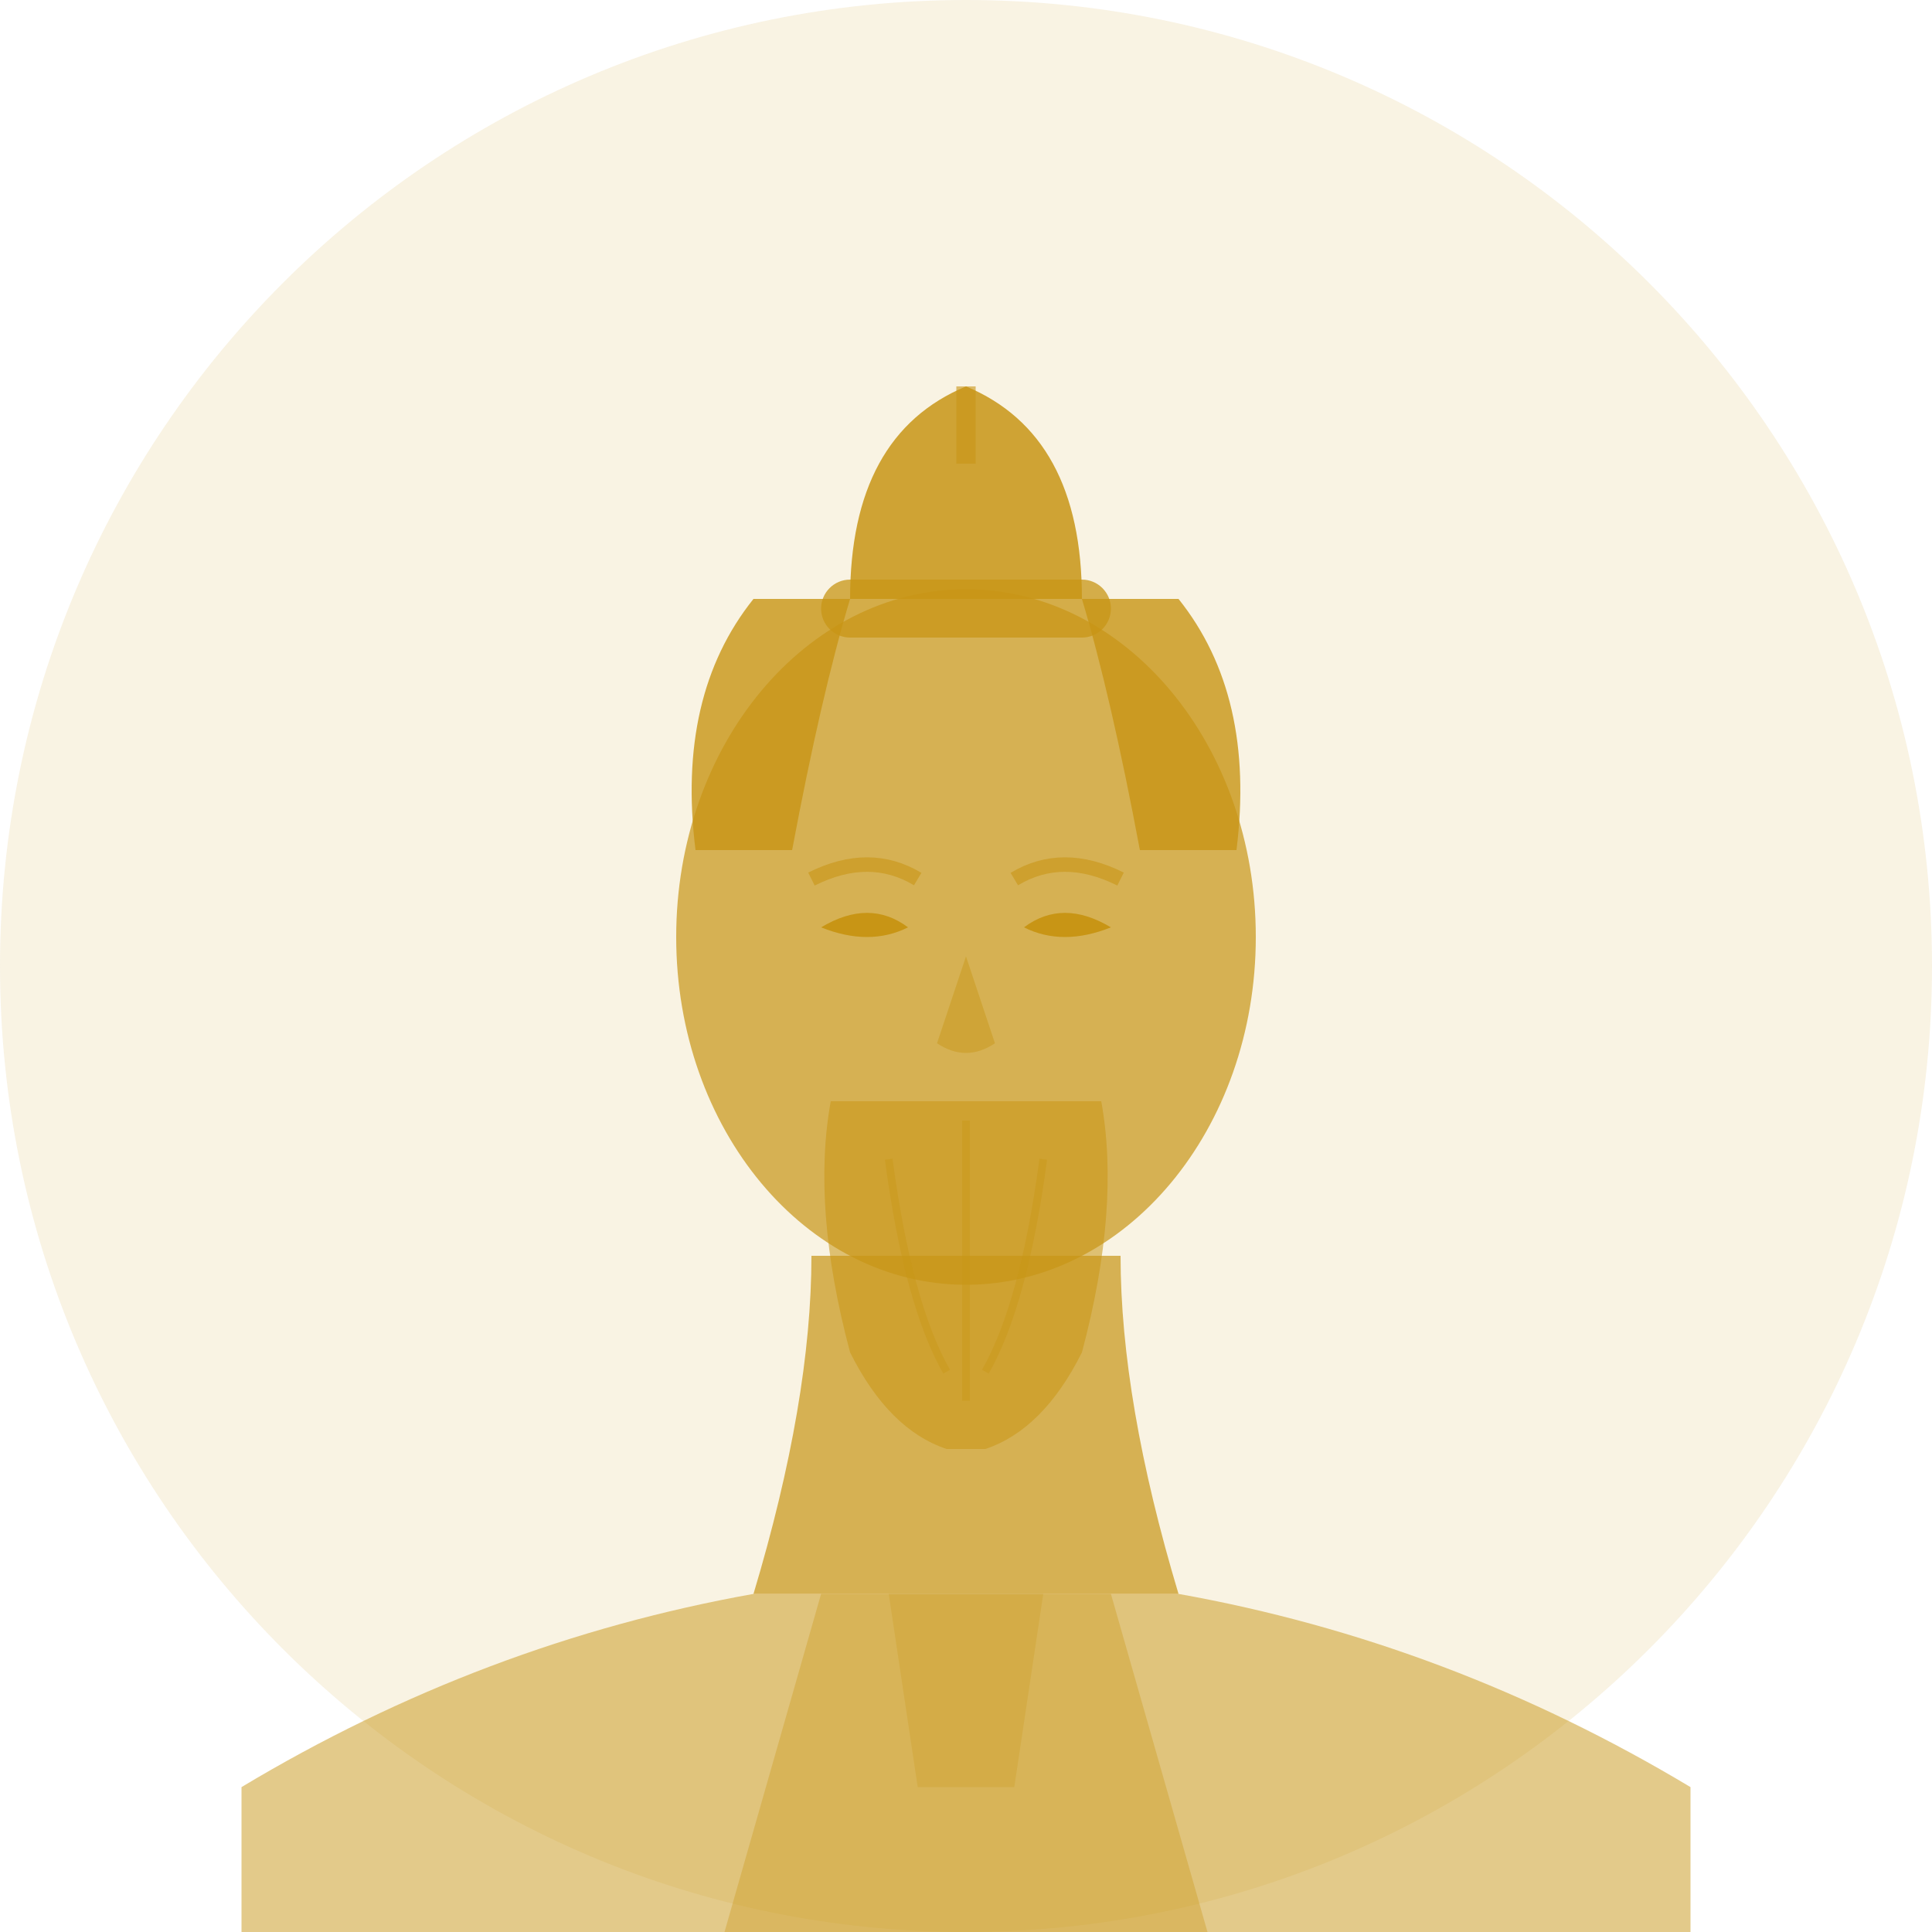
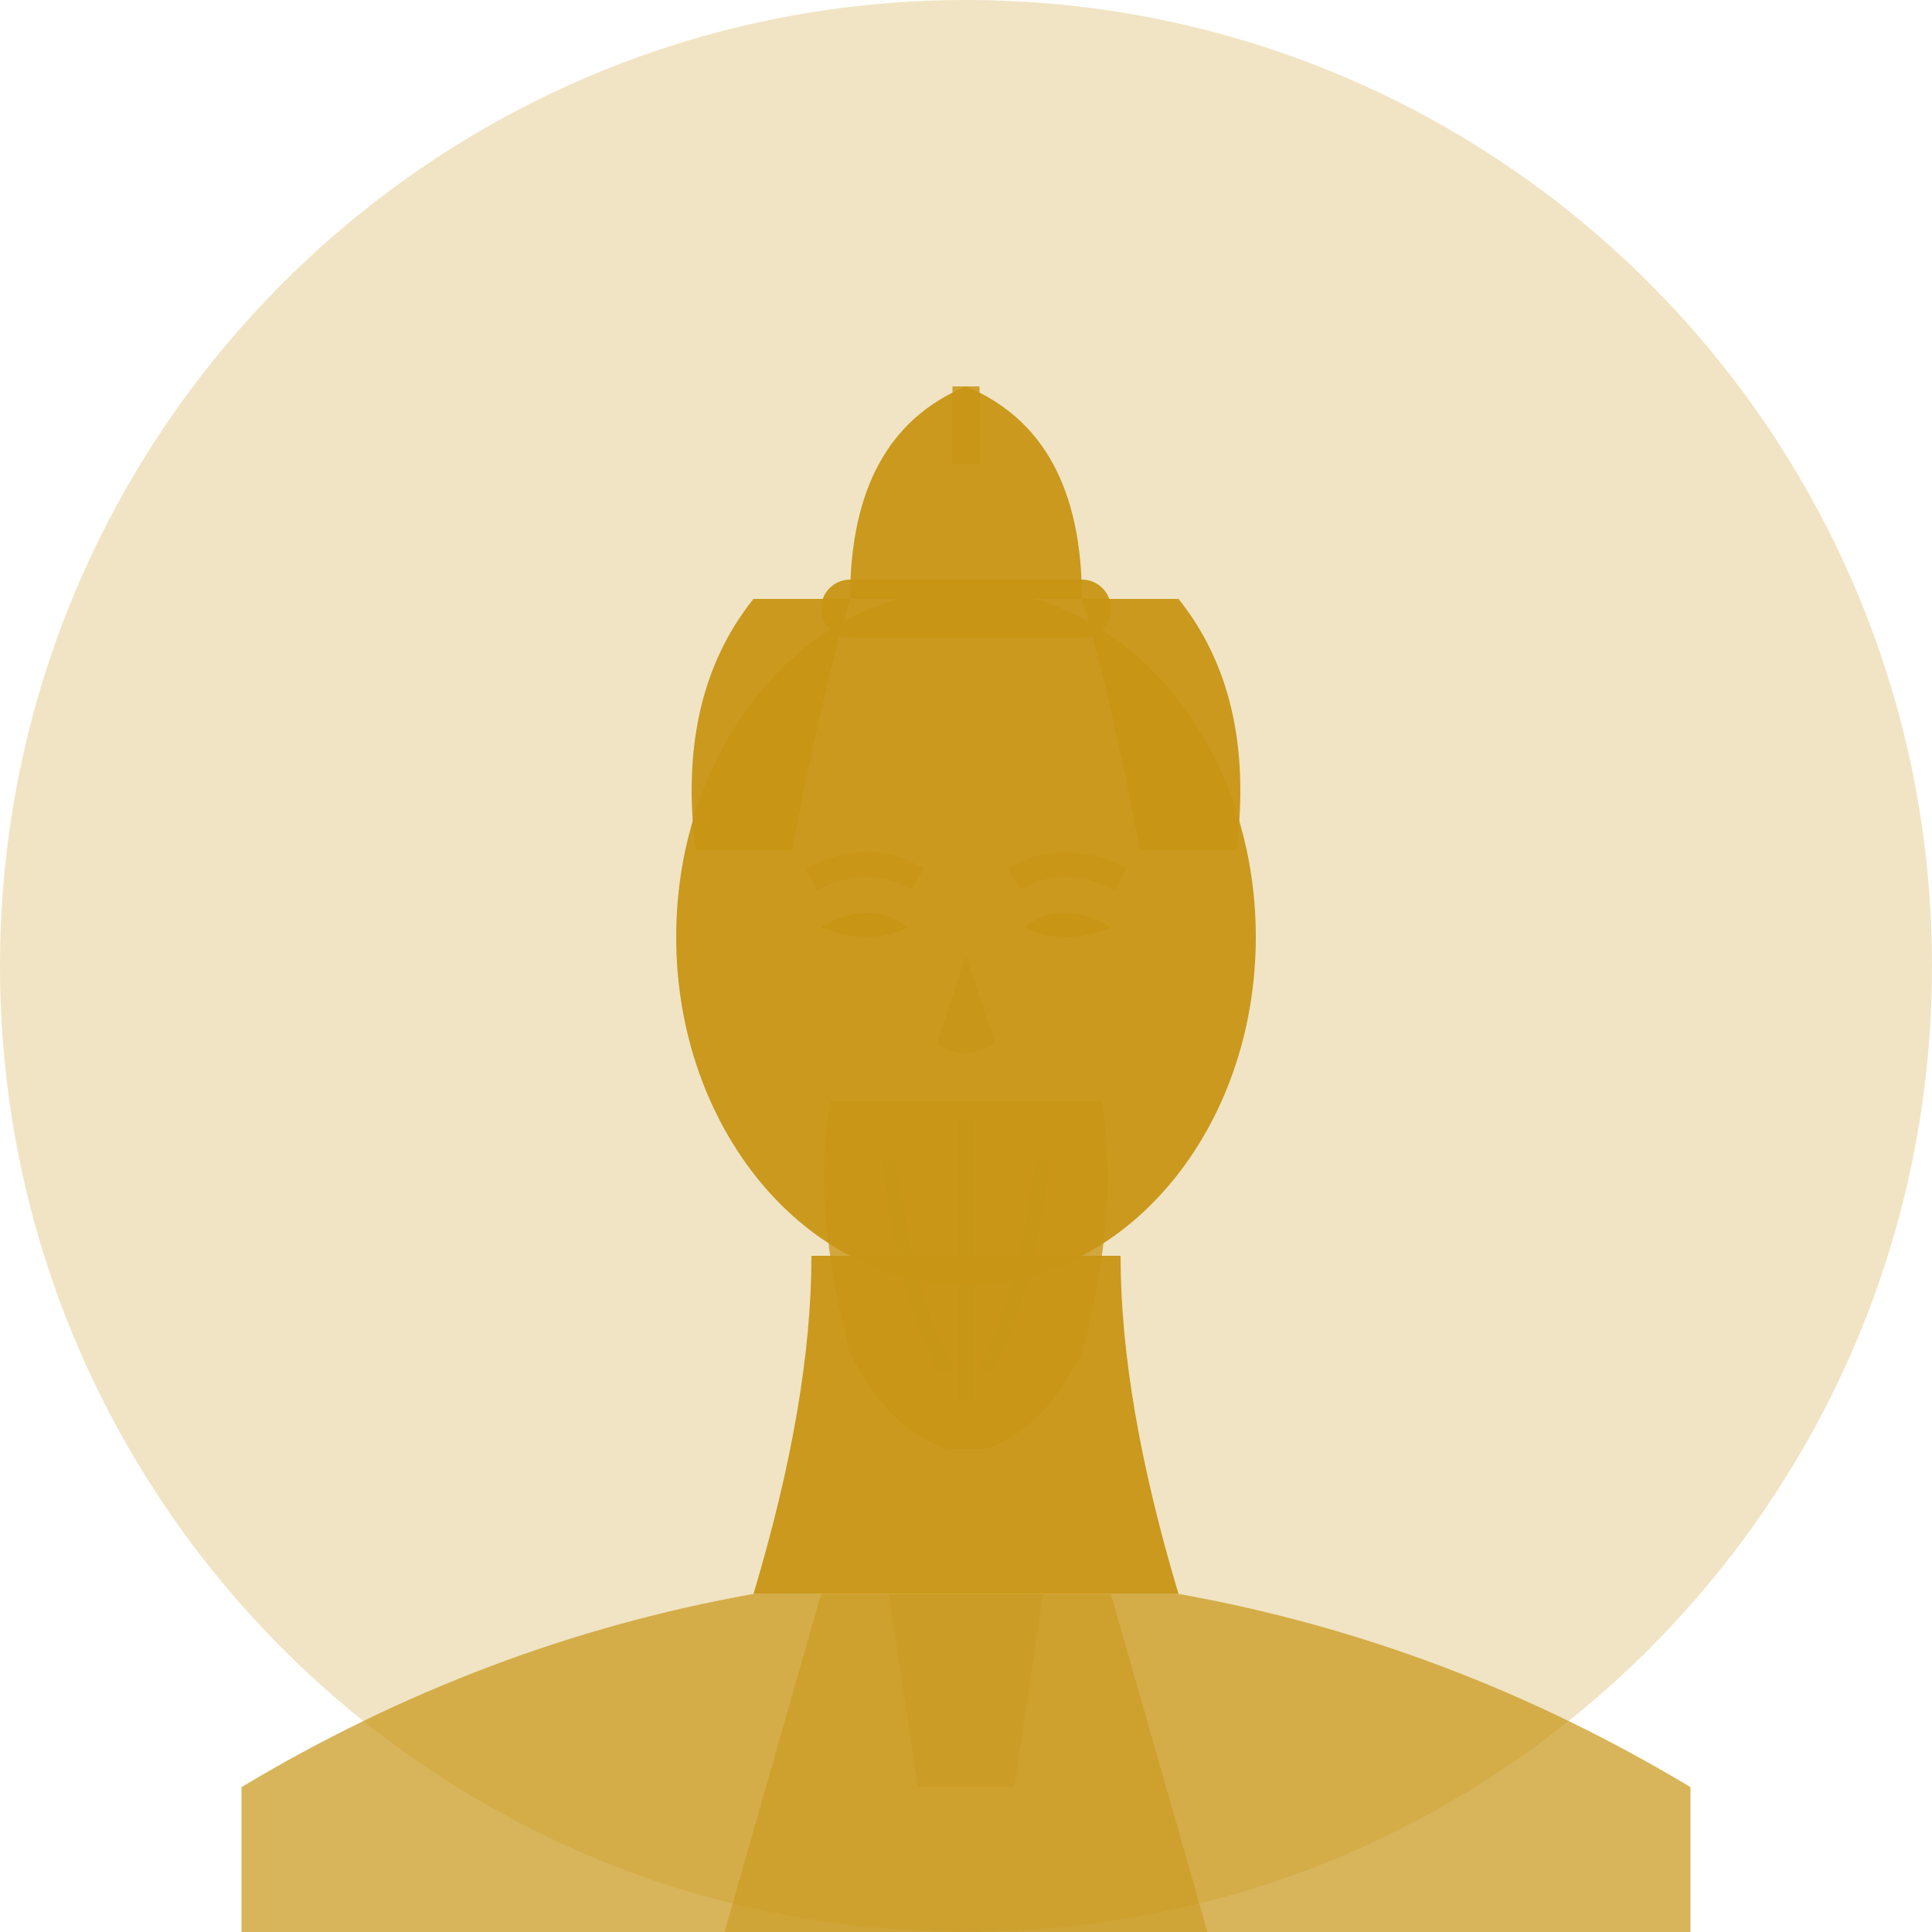
<svg xmlns="http://www.w3.org/2000/svg" viewBox="0 0 200 200" fill="none">
-   <rect width="200" height="200" rx="100" fill="#C89515" opacity="0.12" />
+   <rect width="200" height="200" rx="100" fill="#C89515" opacity="0.25" />
  <g transform="translate(100,100)">
-     <path d="M-16 30 Q-16 45 -22 65 L22 65 Q16 45 16 30Z" fill="#C89515" opacity="0.7" />
-     <path d="M-22 65 Q-50 70 -75 85 L-75 100 L75 100 L75 85 Q50 70 22 65Z" fill="#C89515" opacity="0.5" />
-     <path d="M-15 65 L-25 100 L25 100 L15 65Z" fill="#C89515" opacity="0.35" />
-     <path d="M-8 65 L-5 85 L5 85 L8 65Z" fill="#C89515" opacity="0.25" />
-     <ellipse cx="0" cy="-3" rx="30" ry="36" fill="#C89515" opacity="0.7" />
-     <path d="M-12 -38 Q-12 -55 0 -60 Q12 -55 12 -38" fill="#C89515" opacity="0.85" />
-     <rect x="-15" y="-40" width="30" height="6" rx="3" fill="#C89515" opacity="0.75" />
-     <line x1="0" y1="-60" x2="0" y2="-52" stroke="#C89515" stroke-width="2" opacity="0.6" />
-     <path d="M-28 -12 Q-30 -28 -22 -38 L-12 -38 Q-15 -28 -18 -12" fill="#C89515" opacity="0.8" />
-     <path d="M28 -12 Q30 -28 22 -38 L12 -38 Q15 -28 18 -12" fill="#C89515" opacity="0.8" />
-     <path d="M-14 14 Q-16 25 -12 40 Q-8 48 -2 50 Q0 50 2 50 Q8 48 12 40 Q16 25 14 14" fill="#C89515" opacity="0.55" />
-     <path d="M-8 20 Q-6 35 -2 42" stroke="#C89515" stroke-width="0.8" fill="none" opacity="0.4" />
-     <path d="M8 20 Q6 35 2 42" stroke="#C89515" stroke-width="0.8" fill="none" opacity="0.4" />
-     <path d="M0 16 Q0 35 0 45" stroke="#C89515" stroke-width="0.8" fill="none" opacity="0.4" />
+     <path d="M-16 30 Q-16 45 -22 65 L22 65 Q16 45 16 30Z" fill="#C89515" opacity="0.95" />
+     <path d="M-22 65 Q-50 70 -75 85 L-75 100 L75 100 L75 85 Q50 70 22 65Z" fill="#C89515" opacity="0.7" />
+     <path d="M-15 65 L-25 100 L25 100 L15 65Z" fill="#C89515" opacity="0.49" />
+     <path d="M-8 65 L-5 85 L5 85 L8 65Z" fill="#C89515" opacity="0.35" />
+     <ellipse cx="0" cy="-3" rx="30" ry="36" fill="#C89515" opacity="0.95" />
+     <path d="M-12 -38 Q-12 -55 0 -60 Q12 -55 12 -38" fill="#C89515" opacity="0.95" />
+     <rect x="-15" y="-40" width="30" height="6" rx="3" fill="#C89515" opacity="0.95" />
+     <line x1="0" y1="-60" x2="0" y2="-52" stroke="#C89515" stroke-width="2.8" opacity="0.84" />
+     <path d="M-28 -12 Q-30 -28 -22 -38 L-12 -38 Q-15 -28 -18 -12" fill="#C89515" opacity="0.95" />
+     <path d="M28 -12 Q30 -28 22 -38 L12 -38 Q15 -28 18 -12" fill="#C89515" opacity="0.95" />
+     <path d="M-14 14 Q-16 25 -12 40 Q-8 48 -2 50 Q0 50 2 50 Q8 48 12 40 Q16 25 14 14" fill="#C89515" opacity="0.77" />
+     <path d="M-8 20 Q-6 35 -2 42" stroke="#C89515" stroke-width="1.5" fill="none" opacity="0.56" />
+     <path d="M8 20 Q6 35 2 42" stroke="#C89515" stroke-width="1.5" fill="none" opacity="0.56" />
+     <path d="M0 16 Q0 35 0 45" stroke="#C89515" stroke-width="1.5" fill="none" opacity="0.56" />
    <path d="M-15 -4 Q-10 -7 -6 -4 Q-10 -2 -15 -4Z" fill="#C89515" />
    <path d="M6 -4 Q10 -7 15 -4 Q10 -2 6 -4Z" fill="#C89515" />
-     <path d="M-16 -9 Q-10 -12 -5 -9" stroke="#C89515" stroke-width="1.5" fill="none" opacity="0.6" />
-     <path d="M5 -9 Q10 -12 16 -9" stroke="#C89515" stroke-width="1.5" fill="none" opacity="0.6" />
-     <path d="M0 -1 L-3 8 Q0 10 3 8Z" fill="#C89515" opacity="0.45" />
+     <path d="M-16 -9 Q-10 -12 -5 -9" stroke="#C89515" stroke-width="2.5" fill="none" opacity="0.84" />
+     <path d="M5 -9 Q10 -12 16 -9" stroke="#C89515" stroke-width="2.5" fill="none" opacity="0.84" />
+     <path d="M0 -1 L-3 8 Q0 10 3 8Z" fill="#C89515" opacity="0.63" />
  </g>
</svg>
